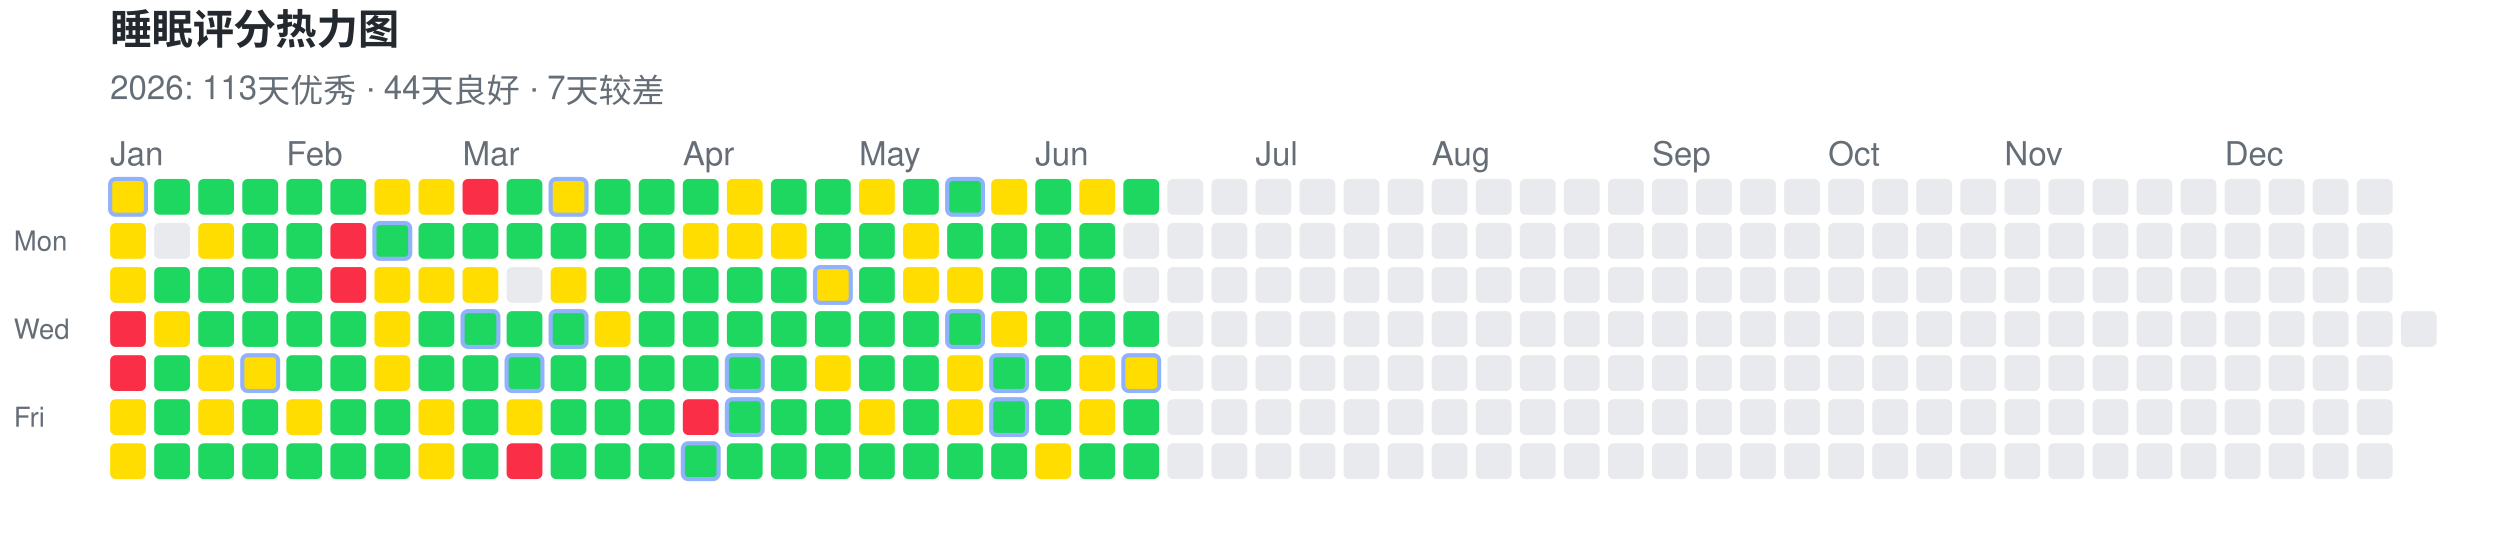
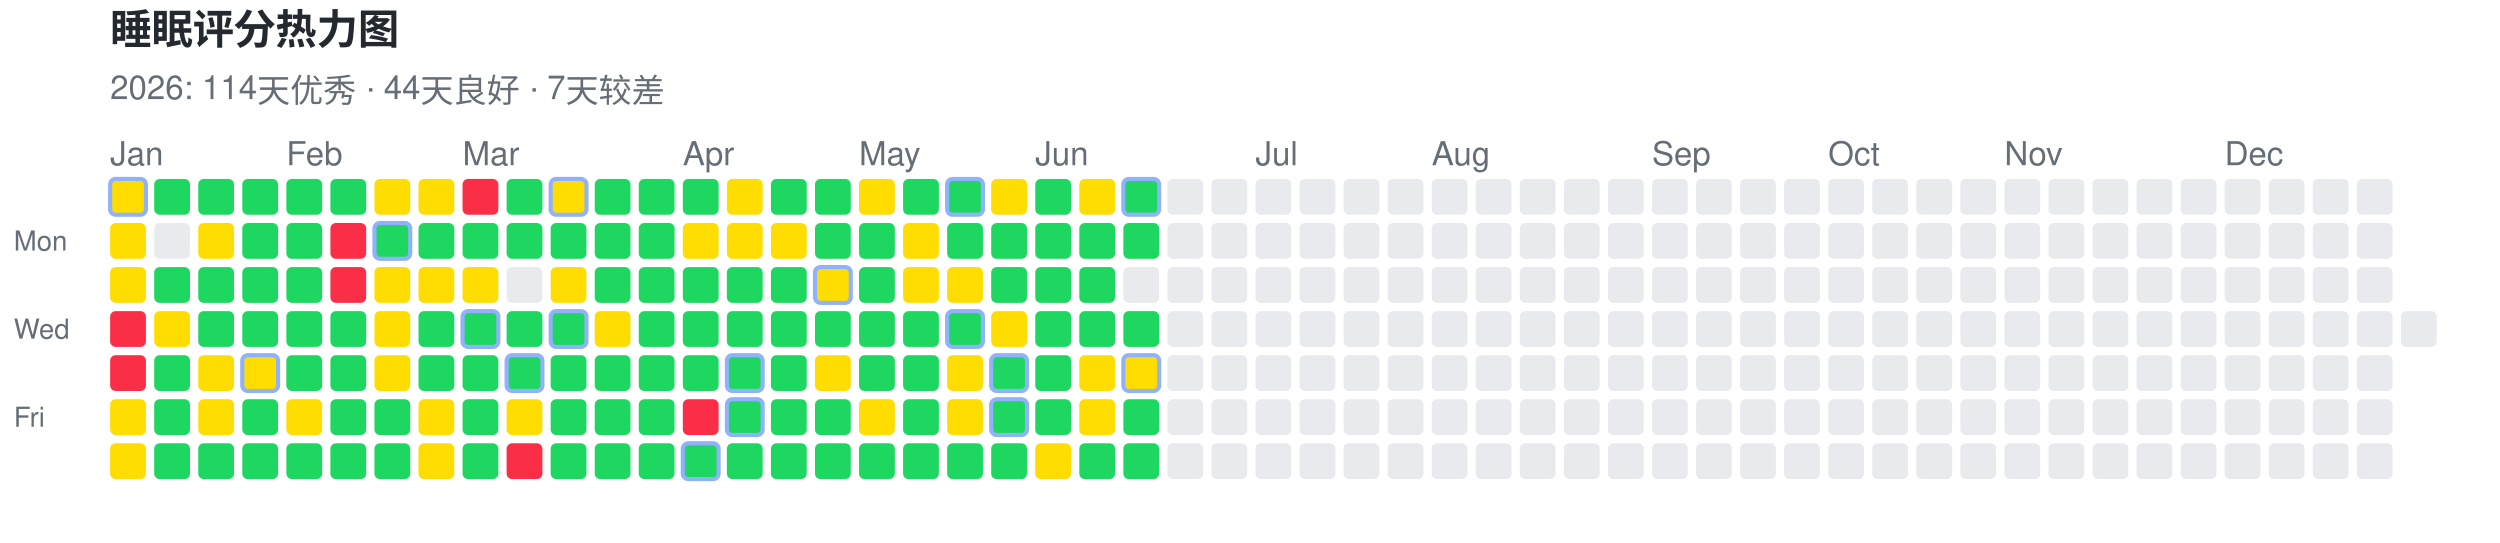
<svg xmlns="http://www.w3.org/2000/svg" width="908" height="197" viewBox="0 0 908 197" style="background-color:white;">
  <style>
    text { font-family: -apple-system, BlinkMacSystemFont, 'Segoe UI', Helvetica, Arial, sans-serif; }
  </style>
  <text x="40" y="16" font-size="15" fill="#24292f" font-weight="bold">睡眠评分热力图</text>
-   <text x="40" y="36" font-size="12" fill="#656d76">2026: 113天优秀 · 44天良好 · 7天较差</text>
+   <text x="40" y="36" font-size="12" fill="#656d76">2026: 114天优秀 · 44天良好 · 7天较差</text>
  <text x="40" y="60" font-size="12" fill="#656d76">Jan</text>
  <text x="104" y="60" font-size="12" fill="#656d76">Feb</text>
  <text x="168" y="60" font-size="12" fill="#656d76">Mar</text>
  <text x="248" y="60" font-size="12" fill="#656d76">Apr</text>
  <text x="312" y="60" font-size="12" fill="#656d76">May</text>
  <text x="376" y="60" font-size="12" fill="#656d76">Jun</text>
  <text x="456" y="60" font-size="12" fill="#656d76">Jul</text>
  <text x="520" y="60" font-size="12" fill="#656d76">Aug</text>
  <text x="600" y="60" font-size="12" fill="#656d76">Sep</text>
  <text x="664" y="60" font-size="12" fill="#656d76">Oct</text>
  <text x="728" y="60" font-size="12" fill="#656d76">Nov</text>
  <text x="808" y="60" font-size="12" fill="#656d76">Dec</text>
  <text x="5" y="91" font-size="10" fill="#656d76">Mon</text>
  <text x="5" y="123" font-size="10" fill="#656d76">Wed</text>
  <text x="5" y="155" font-size="10" fill="#656d76">Fri</text>
  <rect x="40" y="113" width="13" height="13" rx="2" ry="2" fill="#fa2f47" data-date="2026-01-01" data-score="47" data-duration="311" data-nap="" />
  <rect x="40" y="129" width="13" height="13" rx="2" ry="2" fill="#fa2f47" data-date="2026-01-02" data-score="52" data-duration="517" data-nap="" />
  <rect x="40" y="145" width="13" height="13" rx="2" ry="2" fill="#ffdd00" data-date="2026-01-03" data-score="74" data-duration="435" data-nap="" />
  <rect x="40" y="161" width="13" height="13" rx="2" ry="2" fill="#ffdd00" data-date="2026-01-04" data-score="83" data-duration="602" data-nap="" />
  <rect x="40" y="65" width="13" height="13" rx="2" ry="2" fill="#ffdd00" stroke="#90b1fb" stroke-width="1.5" data-date="2026-01-05" data-score="65" data-duration="561" data-nap="56" />
  <rect x="40" y="81" width="13" height="13" rx="2" ry="2" fill="#ffdd00" data-date="2026-01-06" data-score="84" data-duration="498" data-nap="" />
  <rect x="40" y="97" width="13" height="13" rx="2" ry="2" fill="#ffdd00" data-date="2026-01-07" data-score="73" data-duration="473" data-nap="" />
  <rect x="56" y="113" width="13" height="13" rx="2" ry="2" fill="#ffdd00" data-date="2026-01-08" data-score="71" data-duration="471" data-nap="" />
  <rect x="56" y="129" width="13" height="13" rx="2" ry="2" fill="#1ed760" data-date="2026-01-09" data-score="92" data-duration="435" data-nap="" />
  <rect x="56" y="145" width="13" height="13" rx="2" ry="2" fill="#1ed760" data-date="2026-01-10" data-score="95" data-duration="421" data-nap="" />
  <rect x="56" y="161" width="13" height="13" rx="2" ry="2" fill="#1ed760" data-date="2026-01-11" data-score="97" data-duration="395" data-nap="" />
  <rect x="56" y="65" width="13" height="13" rx="2" ry="2" fill="#1ed760" data-date="2026-01-12" data-score="97" data-duration="420" data-nap="" />
  <rect x="56" y="81" width="13" height="13" rx="2" ry="2" fill="#E8EAED" data-date="2026-01-13" data-score="" data-duration="" data-nap="" />
  <rect x="56" y="97" width="13" height="13" rx="2" ry="2" fill="#1ed760" data-date="2026-01-14" data-score="96" data-duration="533" data-nap="" />
  <rect x="72" y="113" width="13" height="13" rx="2" ry="2" fill="#1ed760" data-date="2026-01-15" data-score="95" data-duration="486" data-nap="" />
  <rect x="72" y="129" width="13" height="13" rx="2" ry="2" fill="#ffdd00" data-date="2026-01-16" data-score="69" data-duration="442" data-nap="" />
  <rect x="72" y="145" width="13" height="13" rx="2" ry="2" fill="#ffdd00" data-date="2026-01-17" data-score="76" data-duration="550" data-nap="" />
  <rect x="72" y="161" width="13" height="13" rx="2" ry="2" fill="#1ed760" data-date="2026-01-18" data-score="91" data-duration="450" data-nap="" />
  <rect x="72" y="65" width="13" height="13" rx="2" ry="2" fill="#1ed760" data-date="2026-01-19" data-score="98" data-duration="467" data-nap="" />
  <rect x="72" y="81" width="13" height="13" rx="2" ry="2" fill="#ffdd00" data-date="2026-01-20" data-score="74" data-duration="479" data-nap="" />
  <rect x="72" y="97" width="13" height="13" rx="2" ry="2" fill="#1ed760" data-date="2026-01-21" data-score="96" data-duration="461" data-nap="" />
  <rect x="88" y="113" width="13" height="13" rx="2" ry="2" fill="#1ed760" data-date="2026-01-22" data-score="93" data-duration="448" data-nap="" />
  <rect x="88" y="129" width="13" height="13" rx="2" ry="2" fill="#ffdd00" stroke="#90b1fb" stroke-width="1.5" data-date="2026-01-23" data-score="83" data-duration="499" data-nap="42" />
  <rect x="88" y="145" width="13" height="13" rx="2" ry="2" fill="#1ed760" data-date="2026-01-24" data-score="98" data-duration="545" data-nap="" />
  <rect x="88" y="161" width="13" height="13" rx="2" ry="2" fill="#1ed760" data-date="2026-01-25" data-score="86" data-duration="546" data-nap="" />
  <rect x="88" y="65" width="13" height="13" rx="2" ry="2" fill="#1ed760" data-date="2026-01-26" data-score="95" data-duration="508" data-nap="" />
  <rect x="88" y="81" width="13" height="13" rx="2" ry="2" fill="#1ed760" data-date="2026-01-27" data-score="94" data-duration="525" data-nap="" />
  <rect x="88" y="97" width="13" height="13" rx="2" ry="2" fill="#1ed760" data-date="2026-01-28" data-score="96" data-duration="422" data-nap="" />
  <rect x="104" y="113" width="13" height="13" rx="2" ry="2" fill="#1ed760" data-date="2026-01-29" data-score="94" data-duration="445" data-nap="" />
  <rect x="104" y="129" width="13" height="13" rx="2" ry="2" fill="#1ed760" data-date="2026-01-30" data-score="92" data-duration="562" data-nap="" />
  <rect x="104" y="145" width="13" height="13" rx="2" ry="2" fill="#ffdd00" data-date="2026-01-31" data-score="74" data-duration="511" data-nap="" />
  <rect x="104" y="161" width="13" height="13" rx="2" ry="2" fill="#1ed760" data-date="2026-02-01" data-score="96" data-duration="495" data-nap="" />
  <rect x="104" y="65" width="13" height="13" rx="2" ry="2" fill="#1ed760" data-date="2026-02-02" data-score="96" data-duration="519" data-nap="" />
  <rect x="104" y="81" width="13" height="13" rx="2" ry="2" fill="#1ed760" data-date="2026-02-03" data-score="96" data-duration="517" data-nap="" />
  <rect x="104" y="97" width="13" height="13" rx="2" ry="2" fill="#1ed760" data-date="2026-02-04" data-score="95" data-duration="464" data-nap="" />
  <rect x="120" y="113" width="13" height="13" rx="2" ry="2" fill="#1ed760" data-date="2026-02-05" data-score="97" data-duration="443" data-nap="" />
  <rect x="120" y="129" width="13" height="13" rx="2" ry="2" fill="#1ed760" data-date="2026-02-06" data-score="95" data-duration="516" data-nap="" />
  <rect x="120" y="145" width="13" height="13" rx="2" ry="2" fill="#1ed760" data-date="2026-02-07" data-score="96" data-duration="497" data-nap="" />
  <rect x="120" y="161" width="13" height="13" rx="2" ry="2" fill="#1ed760" data-date="2026-02-08" data-score="86" data-duration="488" data-nap="" />
  <rect x="120" y="65" width="13" height="13" rx="2" ry="2" fill="#1ed760" data-date="2026-02-09" data-score="93" data-duration="394" data-nap="" />
  <rect x="120" y="81" width="13" height="13" rx="2" ry="2" fill="#fa2f47" data-date="2026-02-10" data-score="56" data-duration="322" data-nap="" />
  <rect x="120" y="97" width="13" height="13" rx="2" ry="2" fill="#fa2f47" data-date="2026-02-11" data-score="44" data-duration="212" data-nap="" />
  <rect x="136" y="113" width="13" height="13" rx="2" ry="2" fill="#ffdd00" data-date="2026-02-12" data-score="84" data-duration="538" data-nap="" />
  <rect x="136" y="129" width="13" height="13" rx="2" ry="2" fill="#ffdd00" data-date="2026-02-13" data-score="81" data-duration="522" data-nap="" />
  <rect x="136" y="145" width="13" height="13" rx="2" ry="2" fill="#1ed760" data-date="2026-02-14" data-score="95" data-duration="444" data-nap="" />
  <rect x="136" y="161" width="13" height="13" rx="2" ry="2" fill="#1ed760" data-date="2026-02-15" data-score="98" data-duration="506" data-nap="" />
  <rect x="136" y="65" width="13" height="13" rx="2" ry="2" fill="#ffdd00" data-date="2026-02-16" data-score="84" data-duration="535" data-nap="" />
  <rect x="136" y="81" width="13" height="13" rx="2" ry="2" fill="#1ed760" stroke="#90b1fb" stroke-width="1.5" data-date="2026-02-17" data-score="94" data-duration="493" data-nap="58" />
  <rect x="136" y="97" width="13" height="13" rx="2" ry="2" fill="#ffdd00" data-date="2026-02-18" data-score="72" data-duration="530" data-nap="" />
  <rect x="152" y="113" width="13" height="13" rx="2" ry="2" fill="#1ed760" data-date="2026-02-19" data-score="93" data-duration="407" data-nap="" />
  <rect x="152" y="129" width="13" height="13" rx="2" ry="2" fill="#1ed760" data-date="2026-02-20" data-score="98" data-duration="400" data-nap="" />
  <rect x="152" y="145" width="13" height="13" rx="2" ry="2" fill="#ffdd00" data-date="2026-02-21" data-score="79" data-duration="497" data-nap="" />
  <rect x="152" y="161" width="13" height="13" rx="2" ry="2" fill="#ffdd00" data-date="2026-02-22" data-score="84" data-duration="494" data-nap="" />
  <rect x="152" y="65" width="13" height="13" rx="2" ry="2" fill="#ffdd00" data-date="2026-02-23" data-score="84" data-duration="404" data-nap="" />
  <rect x="152" y="81" width="13" height="13" rx="2" ry="2" fill="#1ed760" data-date="2026-02-24" data-score="93" data-duration="485" data-nap="" />
  <rect x="152" y="97" width="13" height="13" rx="2" ry="2" fill="#ffdd00" data-date="2026-02-25" data-score="82" data-duration="512" data-nap="" />
  <rect x="168" y="113" width="13" height="13" rx="2" ry="2" fill="#1ed760" stroke="#90b1fb" stroke-width="1.5" data-date="2026-02-26" data-score="93" data-duration="446" data-nap="28" />
  <rect x="168" y="129" width="13" height="13" rx="2" ry="2" fill="#1ed760" data-date="2026-02-27" data-score="97" data-duration="464" data-nap="" />
  <rect x="168" y="145" width="13" height="13" rx="2" ry="2" fill="#1ed760" data-date="2026-02-28" data-score="94" data-duration="351" data-nap="" />
  <rect x="168" y="161" width="13" height="13" rx="2" ry="2" fill="#1ed760" data-date="2026-03-01" data-score="96" data-duration="390" data-nap="" />
  <rect x="168" y="65" width="13" height="13" rx="2" ry="2" fill="#fa2f47" data-date="2026-03-02" data-score="49" data-duration="250" data-nap="" />
  <rect x="168" y="81" width="13" height="13" rx="2" ry="2" fill="#1ed760" data-date="2026-03-03" data-score="98" data-duration="516" data-nap="" />
  <rect x="168" y="97" width="13" height="13" rx="2" ry="2" fill="#ffdd00" data-date="2026-03-04" data-score="75" data-duration="464" data-nap="" />
  <rect x="184" y="113" width="13" height="13" rx="2" ry="2" fill="#1ed760" data-date="2026-03-05" data-score="91" data-duration="500" data-nap="" />
  <rect x="184" y="129" width="13" height="13" rx="2" ry="2" fill="#1ed760" stroke="#90b1fb" stroke-width="1.5" data-date="2026-03-06" data-score="91" data-duration="403" data-nap="36" />
  <rect x="184" y="145" width="13" height="13" rx="2" ry="2" fill="#ffdd00" data-date="2026-03-07" data-score="80" data-duration="356" data-nap="" />
  <rect x="184" y="161" width="13" height="13" rx="2" ry="2" fill="#fa2f47" data-date="2026-03-08" data-score="52" data-duration="752" data-nap="" />
  <rect x="184" y="65" width="13" height="13" rx="2" ry="2" fill="#1ed760" data-date="2026-03-09" data-score="96" data-duration="483" data-nap="" />
  <rect x="184" y="81" width="13" height="13" rx="2" ry="2" fill="#1ed760" data-date="2026-03-10" data-score="92" data-duration="522" data-nap="" />
  <rect x="184" y="97" width="13" height="13" rx="2" ry="2" fill="#E8EAED" data-date="2026-03-11" data-score="" data-duration="" data-nap="" />
  <rect x="200" y="113" width="13" height="13" rx="2" ry="2" fill="#1ed760" stroke="#90b1fb" stroke-width="1.5" data-date="2026-03-12" data-score="95" data-duration="485" data-nap="39" />
  <rect x="200" y="129" width="13" height="13" rx="2" ry="2" fill="#1ed760" data-date="2026-03-13" data-score="96" data-duration="482" data-nap="" />
  <rect x="200" y="145" width="13" height="13" rx="2" ry="2" fill="#1ed760" data-date="2026-03-14" data-score="96" data-duration="517" data-nap="" />
  <rect x="200" y="161" width="13" height="13" rx="2" ry="2" fill="#1ed760" data-date="2026-03-15" data-score="98" data-duration="512" data-nap="" />
  <rect x="200" y="65" width="13" height="13" rx="2" ry="2" fill="#ffdd00" stroke="#90b1fb" stroke-width="1.5" data-date="2026-03-16" data-score="63" data-duration="391" data-nap="28" />
  <rect x="200" y="81" width="13" height="13" rx="2" ry="2" fill="#1ed760" data-date="2026-03-17" data-score="98" data-duration="512" data-nap="" />
  <rect x="200" y="97" width="13" height="13" rx="2" ry="2" fill="#ffdd00" data-date="2026-03-18" data-score="75" data-duration="419" data-nap="" />
  <rect x="216" y="113" width="13" height="13" rx="2" ry="2" fill="#ffdd00" data-date="2026-03-19" data-score="73" data-duration="454" data-nap="" />
  <rect x="216" y="129" width="13" height="13" rx="2" ry="2" fill="#1ed760" data-date="2026-03-20" data-score="98" data-duration="468" data-nap="" />
  <rect x="216" y="145" width="13" height="13" rx="2" ry="2" fill="#1ed760" data-date="2026-03-21" data-score="98" data-duration="472" data-nap="" />
  <rect x="216" y="161" width="13" height="13" rx="2" ry="2" fill="#1ed760" data-date="2026-03-22" data-score="97" data-duration="540" data-nap="" />
  <rect x="216" y="65" width="13" height="13" rx="2" ry="2" fill="#1ed760" data-date="2026-03-23" data-score="98" data-duration="522" data-nap="" />
  <rect x="216" y="81" width="13" height="13" rx="2" ry="2" fill="#1ed760" data-date="2026-03-24" data-score="92" data-duration="492" data-nap="" />
  <rect x="216" y="97" width="13" height="13" rx="2" ry="2" fill="#1ed760" data-date="2026-03-25" data-score="99" data-duration="489" data-nap="" />
  <rect x="232" y="113" width="13" height="13" rx="2" ry="2" fill="#1ed760" data-date="2026-03-26" data-score="98" data-duration="488" data-nap="" />
  <rect x="232" y="129" width="13" height="13" rx="2" ry="2" fill="#1ed760" data-date="2026-03-27" data-score="96" data-duration="403" data-nap="" />
  <rect x="232" y="145" width="13" height="13" rx="2" ry="2" fill="#1ed760" data-date="2026-03-28" data-score="98" data-duration="474" data-nap="" />
  <rect x="232" y="161" width="13" height="13" rx="2" ry="2" fill="#1ed760" data-date="2026-03-29" data-score="95" data-duration="511" data-nap="" />
  <rect x="232" y="65" width="13" height="13" rx="2" ry="2" fill="#1ed760" data-date="2026-03-30" data-score="95" data-duration="516" data-nap="" />
  <rect x="232" y="81" width="13" height="13" rx="2" ry="2" fill="#1ed760" data-date="2026-03-31" data-score="96" data-duration="503" data-nap="" />
  <rect x="232" y="97" width="13" height="13" rx="2" ry="2" fill="#1ed760" data-date="2026-04-01" data-score="95" data-duration="476" data-nap="" />
  <rect x="248" y="113" width="13" height="13" rx="2" ry="2" fill="#1ed760" data-date="2026-04-02" data-score="98" data-duration="480" data-nap="" />
  <rect x="248" y="129" width="13" height="13" rx="2" ry="2" fill="#1ed760" data-date="2026-04-03" data-score="98" data-duration="375" data-nap="" />
  <rect x="248" y="145" width="13" height="13" rx="2" ry="2" fill="#fa2f47" data-date="2026-04-04" data-score="52" data-duration="327" data-nap="" />
  <rect x="248" y="161" width="13" height="13" rx="2" ry="2" fill="#1ed760" stroke="#90b1fb" stroke-width="1.5" data-date="2026-04-05" data-score="95" data-duration="511" data-nap="38" />
  <rect x="248" y="65" width="13" height="13" rx="2" ry="2" fill="#1ed760" data-date="2026-04-06" data-score="92" data-duration="481" data-nap="" />
  <rect x="248" y="81" width="13" height="13" rx="2" ry="2" fill="#ffdd00" data-date="2026-04-07" data-score="79" data-duration="510" data-nap="" />
  <rect x="248" y="97" width="13" height="13" rx="2" ry="2" fill="#1ed760" data-date="2026-04-08" data-score="98" data-duration="491" data-nap="" />
  <rect x="264" y="113" width="13" height="13" rx="2" ry="2" fill="#1ed760" data-date="2026-04-09" data-score="96" data-duration="456" data-nap="" />
  <rect x="264" y="129" width="13" height="13" rx="2" ry="2" fill="#1ed760" stroke="#90b1fb" stroke-width="1.5" data-date="2026-04-10" data-score="96" data-duration="386" data-nap="26" />
  <rect x="264" y="145" width="13" height="13" rx="2" ry="2" fill="#1ed760" stroke="#90b1fb" stroke-width="1.5" data-date="2026-04-11" data-score="98" data-duration="437" data-nap="31" />
  <rect x="264" y="161" width="13" height="13" rx="2" ry="2" fill="#1ed760" data-date="2026-04-12" data-score="92" data-duration="579" data-nap="" />
  <rect x="264" y="65" width="13" height="13" rx="2" ry="2" fill="#ffdd00" data-date="2026-04-13" data-score="77" data-duration="486" data-nap="" />
  <rect x="264" y="81" width="13" height="13" rx="2" ry="2" fill="#ffdd00" data-date="2026-04-14" data-score="85" data-duration="472" data-nap="" />
  <rect x="264" y="97" width="13" height="13" rx="2" ry="2" fill="#1ed760" data-date="2026-04-15" data-score="95" data-duration="498" data-nap="" />
  <rect x="280" y="113" width="13" height="13" rx="2" ry="2" fill="#1ed760" data-date="2026-04-16" data-score="93" data-duration="417" data-nap="" />
  <rect x="280" y="129" width="13" height="13" rx="2" ry="2" fill="#1ed760" data-date="2026-04-17" data-score="95" data-duration="396" data-nap="" />
  <rect x="280" y="145" width="13" height="13" rx="2" ry="2" fill="#1ed760" data-date="2026-04-18" data-score="94" data-duration="378" data-nap="" />
  <rect x="280" y="161" width="13" height="13" rx="2" ry="2" fill="#1ed760" data-date="2026-04-19" data-score="95" data-duration="480" data-nap="" />
  <rect x="280" y="65" width="13" height="13" rx="2" ry="2" fill="#1ed760" data-date="2026-04-20" data-score="92" data-duration="428" data-nap="" />
  <rect x="280" y="81" width="13" height="13" rx="2" ry="2" fill="#ffdd00" data-date="2026-04-21" data-score="83" data-duration="357" data-nap="" />
  <rect x="280" y="97" width="13" height="13" rx="2" ry="2" fill="#1ed760" data-date="2026-04-22" data-score="94" data-duration="443" data-nap="" />
  <rect x="296" y="113" width="13" height="13" rx="2" ry="2" fill="#1ed760" data-date="2026-04-23" data-score="98" data-duration="506" data-nap="" />
  <rect x="296" y="129" width="13" height="13" rx="2" ry="2" fill="#ffdd00" data-date="2026-04-24" data-score="71" data-duration="345" data-nap="" />
  <rect x="296" y="145" width="13" height="13" rx="2" ry="2" fill="#1ed760" data-date="2026-04-25" data-score="92" data-duration="462" data-nap="" />
  <rect x="296" y="161" width="13" height="13" rx="2" ry="2" fill="#1ed760" data-date="2026-04-26" data-score="93" data-duration="534" data-nap="" />
  <rect x="296" y="65" width="13" height="13" rx="2" ry="2" fill="#1ed760" data-date="2026-04-27" data-score="86" data-duration="523" data-nap="" />
  <rect x="296" y="81" width="13" height="13" rx="2" ry="2" fill="#1ed760" data-date="2026-04-28" data-score="97" data-duration="491" data-nap="" />
  <rect x="296" y="97" width="13" height="13" rx="2" ry="2" fill="#ffdd00" stroke="#90b1fb" stroke-width="1.5" data-date="2026-04-29" data-score="66" data-duration="455" data-nap="22" />
  <rect x="312" y="113" width="13" height="13" rx="2" ry="2" fill="#1ed760" data-date="2026-04-30" data-score="97" data-duration="469" data-nap="" />
  <rect x="312" y="129" width="13" height="13" rx="2" ry="2" fill="#1ed760" data-date="2026-05-01" data-score="98" data-duration="553" data-nap="" />
  <rect x="312" y="145" width="13" height="13" rx="2" ry="2" fill="#ffdd00" data-date="2026-05-02" data-score="74" data-duration="418" data-nap="" />
  <rect x="312" y="161" width="13" height="13" rx="2" ry="2" fill="#1ed760" data-date="2026-05-03" data-score="97" data-duration="507" data-nap="" />
  <rect x="312" y="65" width="13" height="13" rx="2" ry="2" fill="#ffdd00" data-date="2026-05-04" data-score="76" data-duration="431" data-nap="" />
  <rect x="312" y="81" width="13" height="13" rx="2" ry="2" fill="#1ed760" data-date="2026-05-05" data-score="98" data-duration="492" data-nap="" />
  <rect x="312" y="97" width="13" height="13" rx="2" ry="2" fill="#1ed760" data-date="2026-05-06" data-score="92" data-duration="511" data-nap="" />
  <rect x="328" y="113" width="13" height="13" rx="2" ry="2" fill="#1ed760" data-date="2026-05-07" data-score="99" data-duration="510" data-nap="" />
  <rect x="328" y="129" width="13" height="13" rx="2" ry="2" fill="#1ed760" data-date="2026-05-08" data-score="97" data-duration="408" data-nap="" />
  <rect x="328" y="145" width="13" height="13" rx="2" ry="2" fill="#1ed760" data-date="2026-05-09" data-score="97" data-duration="494" data-nap="" />
  <rect x="328" y="161" width="13" height="13" rx="2" ry="2" fill="#1ed760" data-date="2026-05-10" data-score="94" data-duration="399" data-nap="" />
  <rect x="328" y="65" width="13" height="13" rx="2" ry="2" fill="#1ed760" data-date="2026-05-11" data-score="98" data-duration="489" data-nap="" />
  <rect x="328" y="81" width="13" height="13" rx="2" ry="2" fill="#ffdd00" data-date="2026-05-12" data-score="66" data-duration="516" data-nap="" />
  <rect x="328" y="97" width="13" height="13" rx="2" ry="2" fill="#ffdd00" data-date="2026-05-13" data-score="77" data-duration="481" data-nap="" />
  <rect x="344" y="113" width="13" height="13" rx="2" ry="2" fill="#1ed760" stroke="#90b1fb" stroke-width="1.5" data-date="2026-05-14" data-score="86" data-duration="480" data-nap="10" />
  <rect x="344" y="129" width="13" height="13" rx="2" ry="2" fill="#ffdd00" data-date="2026-05-15" data-score="76" data-duration="400" data-nap="" />
  <rect x="344" y="145" width="13" height="13" rx="2" ry="2" fill="#ffdd00" data-date="2026-05-16" data-score="83" data-duration="566" data-nap="" />
  <rect x="344" y="161" width="13" height="13" rx="2" ry="2" fill="#1ed760" data-date="2026-05-17" data-score="93" data-duration="405" data-nap="" />
  <rect x="344" y="65" width="13" height="13" rx="2" ry="2" fill="#1ed760" stroke="#90b1fb" stroke-width="1.5" data-date="2026-05-18" data-score="92" data-duration="527" data-nap="23" />
  <rect x="344" y="81" width="13" height="13" rx="2" ry="2" fill="#1ed760" data-date="2026-05-19" data-score="97" data-duration="497" data-nap="" />
  <rect x="344" y="97" width="13" height="13" rx="2" ry="2" fill="#ffdd00" data-date="2026-05-20" data-score="85" data-duration="317" data-nap="" />
  <rect x="360" y="113" width="13" height="13" rx="2" ry="2" fill="#ffdd00" data-date="2026-05-21" data-score="77" data-duration="530" data-nap="" />
  <rect x="360" y="129" width="13" height="13" rx="2" ry="2" fill="#1ed760" stroke="#90b1fb" stroke-width="1.5" data-date="2026-05-22" data-score="93" data-duration="533" data-nap="25" />
  <rect x="360" y="145" width="13" height="13" rx="2" ry="2" fill="#1ed760" stroke="#90b1fb" stroke-width="1.5" data-date="2026-05-23" data-score="97" data-duration="523" data-nap="27" />
  <rect x="360" y="161" width="13" height="13" rx="2" ry="2" fill="#1ed760" data-date="2026-05-24" data-score="97" data-duration="521" data-nap="" />
  <rect x="360" y="65" width="13" height="13" rx="2" ry="2" fill="#ffdd00" data-date="2026-05-25" data-score="83" data-duration="507" data-nap="" />
  <rect x="360" y="81" width="13" height="13" rx="2" ry="2" fill="#1ed760" data-date="2026-05-26" data-score="93" data-duration="498" data-nap="" />
  <rect x="360" y="97" width="13" height="13" rx="2" ry="2" fill="#1ed760" data-date="2026-05-27" data-score="93" data-duration="495" data-nap="" />
  <rect x="376" y="113" width="13" height="13" rx="2" ry="2" fill="#1ed760" data-date="2026-05-28" data-score="93" data-duration="470" data-nap="" />
  <rect x="376" y="129" width="13" height="13" rx="2" ry="2" fill="#1ed760" data-date="2026-05-29" data-score="96" data-duration="408" data-nap="" />
  <rect x="376" y="145" width="13" height="13" rx="2" ry="2" fill="#1ed760" data-date="2026-05-30" data-score="97" data-duration="394" data-nap="" />
  <rect x="376" y="161" width="13" height="13" rx="2" ry="2" fill="#ffdd00" data-date="2026-05-31" data-score="75" data-duration="485" data-nap="" />
  <rect x="376" y="65" width="13" height="13" rx="2" ry="2" fill="#1ed760" data-date="2026-06-01" data-score="96" data-duration="400" data-nap="" />
  <rect x="376" y="81" width="13" height="13" rx="2" ry="2" fill="#1ed760" data-date="2026-06-02" data-score="91" data-duration="497" data-nap="" />
  <rect x="376" y="97" width="13" height="13" rx="2" ry="2" fill="#1ed760" data-date="2026-06-03" data-score="97" data-duration="489" data-nap="" />
  <rect x="392" y="113" width="13" height="13" rx="2" ry="2" fill="#1ed760" data-date="2026-06-04" data-score="97" data-duration="473" data-nap="" />
  <rect x="392" y="129" width="13" height="13" rx="2" ry="2" fill="#ffdd00" data-date="2026-06-05" data-score="62" data-duration="396" data-nap="" />
  <rect x="392" y="145" width="13" height="13" rx="2" ry="2" fill="#ffdd00" data-date="2026-06-06" data-score="79" data-duration="481" data-nap="" />
  <rect x="392" y="161" width="13" height="13" rx="2" ry="2" fill="#1ed760" data-date="2026-06-07" data-score="97" data-duration="453" data-nap="" />
  <rect x="392" y="65" width="13" height="13" rx="2" ry="2" fill="#ffdd00" data-date="2026-06-08" data-score="85" data-duration="500" data-nap="" />
  <rect x="392" y="81" width="13" height="13" rx="2" ry="2" fill="#1ed760" data-date="2026-06-09" data-score="96" data-duration="420" data-nap="" />
  <rect x="392" y="97" width="13" height="13" rx="2" ry="2" fill="#1ed760" data-date="2026-06-10" data-score="97" data-duration="482" data-nap="" />
  <rect x="408" y="113" width="13" height="13" rx="2" ry="2" fill="#1ed760" data-date="2026-06-11" data-score="96" data-duration="451" data-nap="" />
  <rect x="408" y="129" width="13" height="13" rx="2" ry="2" fill="#ffdd00" stroke="#90b1fb" stroke-width="1.5" data-date="2026-06-12" data-score="75" data-duration="402" data-nap="11" />
  <rect x="408" y="145" width="13" height="13" rx="2" ry="2" fill="#1ed760" data-date="2026-06-13" data-score="94" data-duration="573" data-nap="" />
  <rect x="408" y="161" width="13" height="13" rx="2" ry="2" fill="#1ed760" data-date="2026-06-14" data-score="97" data-duration="519" data-nap="" />
-   <rect x="408" y="65" width="13" height="13" rx="2" ry="2" fill="#1ed760" data-date="2026-06-15" data-score="96" data-duration="424" data-nap="" />
-   <rect x="408" y="81" width="13" height="13" rx="2" ry="2" fill="#E8EAED" data-date="2026-06-16" data-score="" data-duration="" data-nap="" />
+   <rect x="408" y="65" width="13" height="13" rx="2" ry="2" fill="#1ed760" stroke="#90b1fb" stroke-width="1.5" data-date="2026-06-15" data-score="96" data-duration="424" data-nap="17" />
+   <rect x="408" y="81" width="13" height="13" rx="2" ry="2" fill="#1ed760" data-date="2026-06-16" data-score="95" data-duration="488" data-nap="" />
  <rect x="408" y="97" width="13" height="13" rx="2" ry="2" fill="#E8EAED" data-date="2026-06-17" data-score="" data-duration="" data-nap="" />
  <rect x="424" y="113" width="13" height="13" rx="2" ry="2" fill="#E8EAED" data-date="2026-06-18" data-score="" data-duration="" data-nap="" />
  <rect x="424" y="129" width="13" height="13" rx="2" ry="2" fill="#E8EAED" data-date="2026-06-19" data-score="" data-duration="" data-nap="" />
  <rect x="424" y="145" width="13" height="13" rx="2" ry="2" fill="#E8EAED" data-date="2026-06-20" data-score="" data-duration="" data-nap="" />
  <rect x="424" y="161" width="13" height="13" rx="2" ry="2" fill="#E8EAED" data-date="2026-06-21" data-score="" data-duration="" data-nap="" />
  <rect x="424" y="65" width="13" height="13" rx="2" ry="2" fill="#E8EAED" data-date="2026-06-22" data-score="" data-duration="" data-nap="" />
  <rect x="424" y="81" width="13" height="13" rx="2" ry="2" fill="#E8EAED" data-date="2026-06-23" data-score="" data-duration="" data-nap="" />
  <rect x="424" y="97" width="13" height="13" rx="2" ry="2" fill="#E8EAED" data-date="2026-06-24" data-score="" data-duration="" data-nap="" />
  <rect x="440" y="113" width="13" height="13" rx="2" ry="2" fill="#E8EAED" data-date="2026-06-25" data-score="" data-duration="" data-nap="" />
  <rect x="440" y="129" width="13" height="13" rx="2" ry="2" fill="#E8EAED" data-date="2026-06-26" data-score="" data-duration="" data-nap="" />
  <rect x="440" y="145" width="13" height="13" rx="2" ry="2" fill="#E8EAED" data-date="2026-06-27" data-score="" data-duration="" data-nap="" />
  <rect x="440" y="161" width="13" height="13" rx="2" ry="2" fill="#E8EAED" data-date="2026-06-28" data-score="" data-duration="" data-nap="" />
  <rect x="440" y="65" width="13" height="13" rx="2" ry="2" fill="#E8EAED" data-date="2026-06-29" data-score="" data-duration="" data-nap="" />
  <rect x="440" y="81" width="13" height="13" rx="2" ry="2" fill="#E8EAED" data-date="2026-06-30" data-score="" data-duration="" data-nap="" />
  <rect x="440" y="97" width="13" height="13" rx="2" ry="2" fill="#E8EAED" data-date="2026-07-01" data-score="" data-duration="" data-nap="" />
  <rect x="456" y="113" width="13" height="13" rx="2" ry="2" fill="#E8EAED" data-date="2026-07-02" data-score="" data-duration="" data-nap="" />
  <rect x="456" y="129" width="13" height="13" rx="2" ry="2" fill="#E8EAED" data-date="2026-07-03" data-score="" data-duration="" data-nap="" />
  <rect x="456" y="145" width="13" height="13" rx="2" ry="2" fill="#E8EAED" data-date="2026-07-04" data-score="" data-duration="" data-nap="" />
  <rect x="456" y="161" width="13" height="13" rx="2" ry="2" fill="#E8EAED" data-date="2026-07-05" data-score="" data-duration="" data-nap="" />
  <rect x="456" y="65" width="13" height="13" rx="2" ry="2" fill="#E8EAED" data-date="2026-07-06" data-score="" data-duration="" data-nap="" />
  <rect x="456" y="81" width="13" height="13" rx="2" ry="2" fill="#E8EAED" data-date="2026-07-07" data-score="" data-duration="" data-nap="" />
  <rect x="456" y="97" width="13" height="13" rx="2" ry="2" fill="#E8EAED" data-date="2026-07-08" data-score="" data-duration="" data-nap="" />
  <rect x="472" y="113" width="13" height="13" rx="2" ry="2" fill="#E8EAED" data-date="2026-07-09" data-score="" data-duration="" data-nap="" />
  <rect x="472" y="129" width="13" height="13" rx="2" ry="2" fill="#E8EAED" data-date="2026-07-10" data-score="" data-duration="" data-nap="" />
  <rect x="472" y="145" width="13" height="13" rx="2" ry="2" fill="#E8EAED" data-date="2026-07-11" data-score="" data-duration="" data-nap="" />
  <rect x="472" y="161" width="13" height="13" rx="2" ry="2" fill="#E8EAED" data-date="2026-07-12" data-score="" data-duration="" data-nap="" />
  <rect x="472" y="65" width="13" height="13" rx="2" ry="2" fill="#E8EAED" data-date="2026-07-13" data-score="" data-duration="" data-nap="" />
  <rect x="472" y="81" width="13" height="13" rx="2" ry="2" fill="#E8EAED" data-date="2026-07-14" data-score="" data-duration="" data-nap="" />
  <rect x="472" y="97" width="13" height="13" rx="2" ry="2" fill="#E8EAED" data-date="2026-07-15" data-score="" data-duration="" data-nap="" />
  <rect x="488" y="113" width="13" height="13" rx="2" ry="2" fill="#E8EAED" data-date="2026-07-16" data-score="" data-duration="" data-nap="" />
  <rect x="488" y="129" width="13" height="13" rx="2" ry="2" fill="#E8EAED" data-date="2026-07-17" data-score="" data-duration="" data-nap="" />
  <rect x="488" y="145" width="13" height="13" rx="2" ry="2" fill="#E8EAED" data-date="2026-07-18" data-score="" data-duration="" data-nap="" />
  <rect x="488" y="161" width="13" height="13" rx="2" ry="2" fill="#E8EAED" data-date="2026-07-19" data-score="" data-duration="" data-nap="" />
  <rect x="488" y="65" width="13" height="13" rx="2" ry="2" fill="#E8EAED" data-date="2026-07-20" data-score="" data-duration="" data-nap="" />
  <rect x="488" y="81" width="13" height="13" rx="2" ry="2" fill="#E8EAED" data-date="2026-07-21" data-score="" data-duration="" data-nap="" />
  <rect x="488" y="97" width="13" height="13" rx="2" ry="2" fill="#E8EAED" data-date="2026-07-22" data-score="" data-duration="" data-nap="" />
  <rect x="504" y="113" width="13" height="13" rx="2" ry="2" fill="#E8EAED" data-date="2026-07-23" data-score="" data-duration="" data-nap="" />
  <rect x="504" y="129" width="13" height="13" rx="2" ry="2" fill="#E8EAED" data-date="2026-07-24" data-score="" data-duration="" data-nap="" />
  <rect x="504" y="145" width="13" height="13" rx="2" ry="2" fill="#E8EAED" data-date="2026-07-25" data-score="" data-duration="" data-nap="" />
  <rect x="504" y="161" width="13" height="13" rx="2" ry="2" fill="#E8EAED" data-date="2026-07-26" data-score="" data-duration="" data-nap="" />
  <rect x="504" y="65" width="13" height="13" rx="2" ry="2" fill="#E8EAED" data-date="2026-07-27" data-score="" data-duration="" data-nap="" />
  <rect x="504" y="81" width="13" height="13" rx="2" ry="2" fill="#E8EAED" data-date="2026-07-28" data-score="" data-duration="" data-nap="" />
  <rect x="504" y="97" width="13" height="13" rx="2" ry="2" fill="#E8EAED" data-date="2026-07-29" data-score="" data-duration="" data-nap="" />
  <rect x="520" y="113" width="13" height="13" rx="2" ry="2" fill="#E8EAED" data-date="2026-07-30" data-score="" data-duration="" data-nap="" />
  <rect x="520" y="129" width="13" height="13" rx="2" ry="2" fill="#E8EAED" data-date="2026-07-31" data-score="" data-duration="" data-nap="" />
  <rect x="520" y="145" width="13" height="13" rx="2" ry="2" fill="#E8EAED" data-date="2026-08-01" data-score="" data-duration="" data-nap="" />
  <rect x="520" y="161" width="13" height="13" rx="2" ry="2" fill="#E8EAED" data-date="2026-08-02" data-score="" data-duration="" data-nap="" />
  <rect x="520" y="65" width="13" height="13" rx="2" ry="2" fill="#E8EAED" data-date="2026-08-03" data-score="" data-duration="" data-nap="" />
  <rect x="520" y="81" width="13" height="13" rx="2" ry="2" fill="#E8EAED" data-date="2026-08-04" data-score="" data-duration="" data-nap="" />
  <rect x="520" y="97" width="13" height="13" rx="2" ry="2" fill="#E8EAED" data-date="2026-08-05" data-score="" data-duration="" data-nap="" />
  <rect x="536" y="113" width="13" height="13" rx="2" ry="2" fill="#E8EAED" data-date="2026-08-06" data-score="" data-duration="" data-nap="" />
  <rect x="536" y="129" width="13" height="13" rx="2" ry="2" fill="#E8EAED" data-date="2026-08-07" data-score="" data-duration="" data-nap="" />
  <rect x="536" y="145" width="13" height="13" rx="2" ry="2" fill="#E8EAED" data-date="2026-08-08" data-score="" data-duration="" data-nap="" />
  <rect x="536" y="161" width="13" height="13" rx="2" ry="2" fill="#E8EAED" data-date="2026-08-09" data-score="" data-duration="" data-nap="" />
  <rect x="536" y="65" width="13" height="13" rx="2" ry="2" fill="#E8EAED" data-date="2026-08-10" data-score="" data-duration="" data-nap="" />
  <rect x="536" y="81" width="13" height="13" rx="2" ry="2" fill="#E8EAED" data-date="2026-08-11" data-score="" data-duration="" data-nap="" />
  <rect x="536" y="97" width="13" height="13" rx="2" ry="2" fill="#E8EAED" data-date="2026-08-12" data-score="" data-duration="" data-nap="" />
  <rect x="552" y="113" width="13" height="13" rx="2" ry="2" fill="#E8EAED" data-date="2026-08-13" data-score="" data-duration="" data-nap="" />
  <rect x="552" y="129" width="13" height="13" rx="2" ry="2" fill="#E8EAED" data-date="2026-08-14" data-score="" data-duration="" data-nap="" />
  <rect x="552" y="145" width="13" height="13" rx="2" ry="2" fill="#E8EAED" data-date="2026-08-15" data-score="" data-duration="" data-nap="" />
  <rect x="552" y="161" width="13" height="13" rx="2" ry="2" fill="#E8EAED" data-date="2026-08-16" data-score="" data-duration="" data-nap="" />
  <rect x="552" y="65" width="13" height="13" rx="2" ry="2" fill="#E8EAED" data-date="2026-08-17" data-score="" data-duration="" data-nap="" />
  <rect x="552" y="81" width="13" height="13" rx="2" ry="2" fill="#E8EAED" data-date="2026-08-18" data-score="" data-duration="" data-nap="" />
  <rect x="552" y="97" width="13" height="13" rx="2" ry="2" fill="#E8EAED" data-date="2026-08-19" data-score="" data-duration="" data-nap="" />
  <rect x="568" y="113" width="13" height="13" rx="2" ry="2" fill="#E8EAED" data-date="2026-08-20" data-score="" data-duration="" data-nap="" />
  <rect x="568" y="129" width="13" height="13" rx="2" ry="2" fill="#E8EAED" data-date="2026-08-21" data-score="" data-duration="" data-nap="" />
  <rect x="568" y="145" width="13" height="13" rx="2" ry="2" fill="#E8EAED" data-date="2026-08-22" data-score="" data-duration="" data-nap="" />
  <rect x="568" y="161" width="13" height="13" rx="2" ry="2" fill="#E8EAED" data-date="2026-08-23" data-score="" data-duration="" data-nap="" />
  <rect x="568" y="65" width="13" height="13" rx="2" ry="2" fill="#E8EAED" data-date="2026-08-24" data-score="" data-duration="" data-nap="" />
  <rect x="568" y="81" width="13" height="13" rx="2" ry="2" fill="#E8EAED" data-date="2026-08-25" data-score="" data-duration="" data-nap="" />
  <rect x="568" y="97" width="13" height="13" rx="2" ry="2" fill="#E8EAED" data-date="2026-08-26" data-score="" data-duration="" data-nap="" />
  <rect x="584" y="113" width="13" height="13" rx="2" ry="2" fill="#E8EAED" data-date="2026-08-27" data-score="" data-duration="" data-nap="" />
  <rect x="584" y="129" width="13" height="13" rx="2" ry="2" fill="#E8EAED" data-date="2026-08-28" data-score="" data-duration="" data-nap="" />
  <rect x="584" y="145" width="13" height="13" rx="2" ry="2" fill="#E8EAED" data-date="2026-08-29" data-score="" data-duration="" data-nap="" />
  <rect x="584" y="161" width="13" height="13" rx="2" ry="2" fill="#E8EAED" data-date="2026-08-30" data-score="" data-duration="" data-nap="" />
  <rect x="584" y="65" width="13" height="13" rx="2" ry="2" fill="#E8EAED" data-date="2026-08-31" data-score="" data-duration="" data-nap="" />
  <rect x="584" y="81" width="13" height="13" rx="2" ry="2" fill="#E8EAED" data-date="2026-09-01" data-score="" data-duration="" data-nap="" />
  <rect x="584" y="97" width="13" height="13" rx="2" ry="2" fill="#E8EAED" data-date="2026-09-02" data-score="" data-duration="" data-nap="" />
  <rect x="600" y="113" width="13" height="13" rx="2" ry="2" fill="#E8EAED" data-date="2026-09-03" data-score="" data-duration="" data-nap="" />
  <rect x="600" y="129" width="13" height="13" rx="2" ry="2" fill="#E8EAED" data-date="2026-09-04" data-score="" data-duration="" data-nap="" />
  <rect x="600" y="145" width="13" height="13" rx="2" ry="2" fill="#E8EAED" data-date="2026-09-05" data-score="" data-duration="" data-nap="" />
  <rect x="600" y="161" width="13" height="13" rx="2" ry="2" fill="#E8EAED" data-date="2026-09-06" data-score="" data-duration="" data-nap="" />
  <rect x="600" y="65" width="13" height="13" rx="2" ry="2" fill="#E8EAED" data-date="2026-09-07" data-score="" data-duration="" data-nap="" />
  <rect x="600" y="81" width="13" height="13" rx="2" ry="2" fill="#E8EAED" data-date="2026-09-08" data-score="" data-duration="" data-nap="" />
  <rect x="600" y="97" width="13" height="13" rx="2" ry="2" fill="#E8EAED" data-date="2026-09-09" data-score="" data-duration="" data-nap="" />
  <rect x="616" y="113" width="13" height="13" rx="2" ry="2" fill="#E8EAED" data-date="2026-09-10" data-score="" data-duration="" data-nap="" />
  <rect x="616" y="129" width="13" height="13" rx="2" ry="2" fill="#E8EAED" data-date="2026-09-11" data-score="" data-duration="" data-nap="" />
  <rect x="616" y="145" width="13" height="13" rx="2" ry="2" fill="#E8EAED" data-date="2026-09-12" data-score="" data-duration="" data-nap="" />
  <rect x="616" y="161" width="13" height="13" rx="2" ry="2" fill="#E8EAED" data-date="2026-09-13" data-score="" data-duration="" data-nap="" />
  <rect x="616" y="65" width="13" height="13" rx="2" ry="2" fill="#E8EAED" data-date="2026-09-14" data-score="" data-duration="" data-nap="" />
  <rect x="616" y="81" width="13" height="13" rx="2" ry="2" fill="#E8EAED" data-date="2026-09-15" data-score="" data-duration="" data-nap="" />
  <rect x="616" y="97" width="13" height="13" rx="2" ry="2" fill="#E8EAED" data-date="2026-09-16" data-score="" data-duration="" data-nap="" />
  <rect x="632" y="113" width="13" height="13" rx="2" ry="2" fill="#E8EAED" data-date="2026-09-17" data-score="" data-duration="" data-nap="" />
  <rect x="632" y="129" width="13" height="13" rx="2" ry="2" fill="#E8EAED" data-date="2026-09-18" data-score="" data-duration="" data-nap="" />
  <rect x="632" y="145" width="13" height="13" rx="2" ry="2" fill="#E8EAED" data-date="2026-09-19" data-score="" data-duration="" data-nap="" />
  <rect x="632" y="161" width="13" height="13" rx="2" ry="2" fill="#E8EAED" data-date="2026-09-20" data-score="" data-duration="" data-nap="" />
  <rect x="632" y="65" width="13" height="13" rx="2" ry="2" fill="#E8EAED" data-date="2026-09-21" data-score="" data-duration="" data-nap="" />
  <rect x="632" y="81" width="13" height="13" rx="2" ry="2" fill="#E8EAED" data-date="2026-09-22" data-score="" data-duration="" data-nap="" />
  <rect x="632" y="97" width="13" height="13" rx="2" ry="2" fill="#E8EAED" data-date="2026-09-23" data-score="" data-duration="" data-nap="" />
  <rect x="648" y="113" width="13" height="13" rx="2" ry="2" fill="#E8EAED" data-date="2026-09-24" data-score="" data-duration="" data-nap="" />
  <rect x="648" y="129" width="13" height="13" rx="2" ry="2" fill="#E8EAED" data-date="2026-09-25" data-score="" data-duration="" data-nap="" />
  <rect x="648" y="145" width="13" height="13" rx="2" ry="2" fill="#E8EAED" data-date="2026-09-26" data-score="" data-duration="" data-nap="" />
  <rect x="648" y="161" width="13" height="13" rx="2" ry="2" fill="#E8EAED" data-date="2026-09-27" data-score="" data-duration="" data-nap="" />
  <rect x="648" y="65" width="13" height="13" rx="2" ry="2" fill="#E8EAED" data-date="2026-09-28" data-score="" data-duration="" data-nap="" />
  <rect x="648" y="81" width="13" height="13" rx="2" ry="2" fill="#E8EAED" data-date="2026-09-29" data-score="" data-duration="" data-nap="" />
  <rect x="648" y="97" width="13" height="13" rx="2" ry="2" fill="#E8EAED" data-date="2026-09-30" data-score="" data-duration="" data-nap="" />
  <rect x="664" y="113" width="13" height="13" rx="2" ry="2" fill="#E8EAED" data-date="2026-10-01" data-score="" data-duration="" data-nap="" />
  <rect x="664" y="129" width="13" height="13" rx="2" ry="2" fill="#E8EAED" data-date="2026-10-02" data-score="" data-duration="" data-nap="" />
  <rect x="664" y="145" width="13" height="13" rx="2" ry="2" fill="#E8EAED" data-date="2026-10-03" data-score="" data-duration="" data-nap="" />
  <rect x="664" y="161" width="13" height="13" rx="2" ry="2" fill="#E8EAED" data-date="2026-10-04" data-score="" data-duration="" data-nap="" />
  <rect x="664" y="65" width="13" height="13" rx="2" ry="2" fill="#E8EAED" data-date="2026-10-05" data-score="" data-duration="" data-nap="" />
  <rect x="664" y="81" width="13" height="13" rx="2" ry="2" fill="#E8EAED" data-date="2026-10-06" data-score="" data-duration="" data-nap="" />
  <rect x="664" y="97" width="13" height="13" rx="2" ry="2" fill="#E8EAED" data-date="2026-10-07" data-score="" data-duration="" data-nap="" />
  <rect x="680" y="113" width="13" height="13" rx="2" ry="2" fill="#E8EAED" data-date="2026-10-08" data-score="" data-duration="" data-nap="" />
  <rect x="680" y="129" width="13" height="13" rx="2" ry="2" fill="#E8EAED" data-date="2026-10-09" data-score="" data-duration="" data-nap="" />
  <rect x="680" y="145" width="13" height="13" rx="2" ry="2" fill="#E8EAED" data-date="2026-10-10" data-score="" data-duration="" data-nap="" />
  <rect x="680" y="161" width="13" height="13" rx="2" ry="2" fill="#E8EAED" data-date="2026-10-11" data-score="" data-duration="" data-nap="" />
  <rect x="680" y="65" width="13" height="13" rx="2" ry="2" fill="#E8EAED" data-date="2026-10-12" data-score="" data-duration="" data-nap="" />
  <rect x="680" y="81" width="13" height="13" rx="2" ry="2" fill="#E8EAED" data-date="2026-10-13" data-score="" data-duration="" data-nap="" />
  <rect x="680" y="97" width="13" height="13" rx="2" ry="2" fill="#E8EAED" data-date="2026-10-14" data-score="" data-duration="" data-nap="" />
  <rect x="696" y="113" width="13" height="13" rx="2" ry="2" fill="#E8EAED" data-date="2026-10-15" data-score="" data-duration="" data-nap="" />
  <rect x="696" y="129" width="13" height="13" rx="2" ry="2" fill="#E8EAED" data-date="2026-10-16" data-score="" data-duration="" data-nap="" />
  <rect x="696" y="145" width="13" height="13" rx="2" ry="2" fill="#E8EAED" data-date="2026-10-17" data-score="" data-duration="" data-nap="" />
  <rect x="696" y="161" width="13" height="13" rx="2" ry="2" fill="#E8EAED" data-date="2026-10-18" data-score="" data-duration="" data-nap="" />
  <rect x="696" y="65" width="13" height="13" rx="2" ry="2" fill="#E8EAED" data-date="2026-10-19" data-score="" data-duration="" data-nap="" />
  <rect x="696" y="81" width="13" height="13" rx="2" ry="2" fill="#E8EAED" data-date="2026-10-20" data-score="" data-duration="" data-nap="" />
  <rect x="696" y="97" width="13" height="13" rx="2" ry="2" fill="#E8EAED" data-date="2026-10-21" data-score="" data-duration="" data-nap="" />
  <rect x="712" y="113" width="13" height="13" rx="2" ry="2" fill="#E8EAED" data-date="2026-10-22" data-score="" data-duration="" data-nap="" />
  <rect x="712" y="129" width="13" height="13" rx="2" ry="2" fill="#E8EAED" data-date="2026-10-23" data-score="" data-duration="" data-nap="" />
  <rect x="712" y="145" width="13" height="13" rx="2" ry="2" fill="#E8EAED" data-date="2026-10-24" data-score="" data-duration="" data-nap="" />
  <rect x="712" y="161" width="13" height="13" rx="2" ry="2" fill="#E8EAED" data-date="2026-10-25" data-score="" data-duration="" data-nap="" />
  <rect x="712" y="65" width="13" height="13" rx="2" ry="2" fill="#E8EAED" data-date="2026-10-26" data-score="" data-duration="" data-nap="" />
  <rect x="712" y="81" width="13" height="13" rx="2" ry="2" fill="#E8EAED" data-date="2026-10-27" data-score="" data-duration="" data-nap="" />
  <rect x="712" y="97" width="13" height="13" rx="2" ry="2" fill="#E8EAED" data-date="2026-10-28" data-score="" data-duration="" data-nap="" />
  <rect x="728" y="113" width="13" height="13" rx="2" ry="2" fill="#E8EAED" data-date="2026-10-29" data-score="" data-duration="" data-nap="" />
  <rect x="728" y="129" width="13" height="13" rx="2" ry="2" fill="#E8EAED" data-date="2026-10-30" data-score="" data-duration="" data-nap="" />
  <rect x="728" y="145" width="13" height="13" rx="2" ry="2" fill="#E8EAED" data-date="2026-10-31" data-score="" data-duration="" data-nap="" />
  <rect x="728" y="161" width="13" height="13" rx="2" ry="2" fill="#E8EAED" data-date="2026-11-01" data-score="" data-duration="" data-nap="" />
  <rect x="728" y="65" width="13" height="13" rx="2" ry="2" fill="#E8EAED" data-date="2026-11-02" data-score="" data-duration="" data-nap="" />
  <rect x="728" y="81" width="13" height="13" rx="2" ry="2" fill="#E8EAED" data-date="2026-11-03" data-score="" data-duration="" data-nap="" />
  <rect x="728" y="97" width="13" height="13" rx="2" ry="2" fill="#E8EAED" data-date="2026-11-04" data-score="" data-duration="" data-nap="" />
  <rect x="744" y="113" width="13" height="13" rx="2" ry="2" fill="#E8EAED" data-date="2026-11-05" data-score="" data-duration="" data-nap="" />
  <rect x="744" y="129" width="13" height="13" rx="2" ry="2" fill="#E8EAED" data-date="2026-11-06" data-score="" data-duration="" data-nap="" />
  <rect x="744" y="145" width="13" height="13" rx="2" ry="2" fill="#E8EAED" data-date="2026-11-07" data-score="" data-duration="" data-nap="" />
  <rect x="744" y="161" width="13" height="13" rx="2" ry="2" fill="#E8EAED" data-date="2026-11-08" data-score="" data-duration="" data-nap="" />
  <rect x="744" y="65" width="13" height="13" rx="2" ry="2" fill="#E8EAED" data-date="2026-11-09" data-score="" data-duration="" data-nap="" />
  <rect x="744" y="81" width="13" height="13" rx="2" ry="2" fill="#E8EAED" data-date="2026-11-10" data-score="" data-duration="" data-nap="" />
  <rect x="744" y="97" width="13" height="13" rx="2" ry="2" fill="#E8EAED" data-date="2026-11-11" data-score="" data-duration="" data-nap="" />
  <rect x="760" y="113" width="13" height="13" rx="2" ry="2" fill="#E8EAED" data-date="2026-11-12" data-score="" data-duration="" data-nap="" />
  <rect x="760" y="129" width="13" height="13" rx="2" ry="2" fill="#E8EAED" data-date="2026-11-13" data-score="" data-duration="" data-nap="" />
  <rect x="760" y="145" width="13" height="13" rx="2" ry="2" fill="#E8EAED" data-date="2026-11-14" data-score="" data-duration="" data-nap="" />
  <rect x="760" y="161" width="13" height="13" rx="2" ry="2" fill="#E8EAED" data-date="2026-11-15" data-score="" data-duration="" data-nap="" />
  <rect x="760" y="65" width="13" height="13" rx="2" ry="2" fill="#E8EAED" data-date="2026-11-16" data-score="" data-duration="" data-nap="" />
  <rect x="760" y="81" width="13" height="13" rx="2" ry="2" fill="#E8EAED" data-date="2026-11-17" data-score="" data-duration="" data-nap="" />
  <rect x="760" y="97" width="13" height="13" rx="2" ry="2" fill="#E8EAED" data-date="2026-11-18" data-score="" data-duration="" data-nap="" />
  <rect x="776" y="113" width="13" height="13" rx="2" ry="2" fill="#E8EAED" data-date="2026-11-19" data-score="" data-duration="" data-nap="" />
  <rect x="776" y="129" width="13" height="13" rx="2" ry="2" fill="#E8EAED" data-date="2026-11-20" data-score="" data-duration="" data-nap="" />
  <rect x="776" y="145" width="13" height="13" rx="2" ry="2" fill="#E8EAED" data-date="2026-11-21" data-score="" data-duration="" data-nap="" />
  <rect x="776" y="161" width="13" height="13" rx="2" ry="2" fill="#E8EAED" data-date="2026-11-22" data-score="" data-duration="" data-nap="" />
  <rect x="776" y="65" width="13" height="13" rx="2" ry="2" fill="#E8EAED" data-date="2026-11-23" data-score="" data-duration="" data-nap="" />
  <rect x="776" y="81" width="13" height="13" rx="2" ry="2" fill="#E8EAED" data-date="2026-11-24" data-score="" data-duration="" data-nap="" />
  <rect x="776" y="97" width="13" height="13" rx="2" ry="2" fill="#E8EAED" data-date="2026-11-25" data-score="" data-duration="" data-nap="" />
  <rect x="792" y="113" width="13" height="13" rx="2" ry="2" fill="#E8EAED" data-date="2026-11-26" data-score="" data-duration="" data-nap="" />
  <rect x="792" y="129" width="13" height="13" rx="2" ry="2" fill="#E8EAED" data-date="2026-11-27" data-score="" data-duration="" data-nap="" />
  <rect x="792" y="145" width="13" height="13" rx="2" ry="2" fill="#E8EAED" data-date="2026-11-28" data-score="" data-duration="" data-nap="" />
  <rect x="792" y="161" width="13" height="13" rx="2" ry="2" fill="#E8EAED" data-date="2026-11-29" data-score="" data-duration="" data-nap="" />
  <rect x="792" y="65" width="13" height="13" rx="2" ry="2" fill="#E8EAED" data-date="2026-11-30" data-score="" data-duration="" data-nap="" />
  <rect x="792" y="81" width="13" height="13" rx="2" ry="2" fill="#E8EAED" data-date="2026-12-01" data-score="" data-duration="" data-nap="" />
  <rect x="792" y="97" width="13" height="13" rx="2" ry="2" fill="#E8EAED" data-date="2026-12-02" data-score="" data-duration="" data-nap="" />
  <rect x="808" y="113" width="13" height="13" rx="2" ry="2" fill="#E8EAED" data-date="2026-12-03" data-score="" data-duration="" data-nap="" />
  <rect x="808" y="129" width="13" height="13" rx="2" ry="2" fill="#E8EAED" data-date="2026-12-04" data-score="" data-duration="" data-nap="" />
  <rect x="808" y="145" width="13" height="13" rx="2" ry="2" fill="#E8EAED" data-date="2026-12-05" data-score="" data-duration="" data-nap="" />
  <rect x="808" y="161" width="13" height="13" rx="2" ry="2" fill="#E8EAED" data-date="2026-12-06" data-score="" data-duration="" data-nap="" />
  <rect x="808" y="65" width="13" height="13" rx="2" ry="2" fill="#E8EAED" data-date="2026-12-07" data-score="" data-duration="" data-nap="" />
  <rect x="808" y="81" width="13" height="13" rx="2" ry="2" fill="#E8EAED" data-date="2026-12-08" data-score="" data-duration="" data-nap="" />
  <rect x="808" y="97" width="13" height="13" rx="2" ry="2" fill="#E8EAED" data-date="2026-12-09" data-score="" data-duration="" data-nap="" />
  <rect x="824" y="113" width="13" height="13" rx="2" ry="2" fill="#E8EAED" data-date="2026-12-10" data-score="" data-duration="" data-nap="" />
  <rect x="824" y="129" width="13" height="13" rx="2" ry="2" fill="#E8EAED" data-date="2026-12-11" data-score="" data-duration="" data-nap="" />
  <rect x="824" y="145" width="13" height="13" rx="2" ry="2" fill="#E8EAED" data-date="2026-12-12" data-score="" data-duration="" data-nap="" />
  <rect x="824" y="161" width="13" height="13" rx="2" ry="2" fill="#E8EAED" data-date="2026-12-13" data-score="" data-duration="" data-nap="" />
  <rect x="824" y="65" width="13" height="13" rx="2" ry="2" fill="#E8EAED" data-date="2026-12-14" data-score="" data-duration="" data-nap="" />
  <rect x="824" y="81" width="13" height="13" rx="2" ry="2" fill="#E8EAED" data-date="2026-12-15" data-score="" data-duration="" data-nap="" />
  <rect x="824" y="97" width="13" height="13" rx="2" ry="2" fill="#E8EAED" data-date="2026-12-16" data-score="" data-duration="" data-nap="" />
  <rect x="840" y="113" width="13" height="13" rx="2" ry="2" fill="#E8EAED" data-date="2026-12-17" data-score="" data-duration="" data-nap="" />
  <rect x="840" y="129" width="13" height="13" rx="2" ry="2" fill="#E8EAED" data-date="2026-12-18" data-score="" data-duration="" data-nap="" />
  <rect x="840" y="145" width="13" height="13" rx="2" ry="2" fill="#E8EAED" data-date="2026-12-19" data-score="" data-duration="" data-nap="" />
  <rect x="840" y="161" width="13" height="13" rx="2" ry="2" fill="#E8EAED" data-date="2026-12-20" data-score="" data-duration="" data-nap="" />
  <rect x="840" y="65" width="13" height="13" rx="2" ry="2" fill="#E8EAED" data-date="2026-12-21" data-score="" data-duration="" data-nap="" />
  <rect x="840" y="81" width="13" height="13" rx="2" ry="2" fill="#E8EAED" data-date="2026-12-22" data-score="" data-duration="" data-nap="" />
  <rect x="840" y="97" width="13" height="13" rx="2" ry="2" fill="#E8EAED" data-date="2026-12-23" data-score="" data-duration="" data-nap="" />
  <rect x="856" y="113" width="13" height="13" rx="2" ry="2" fill="#E8EAED" data-date="2026-12-24" data-score="" data-duration="" data-nap="" />
  <rect x="856" y="129" width="13" height="13" rx="2" ry="2" fill="#E8EAED" data-date="2026-12-25" data-score="" data-duration="" data-nap="" />
  <rect x="856" y="145" width="13" height="13" rx="2" ry="2" fill="#E8EAED" data-date="2026-12-26" data-score="" data-duration="" data-nap="" />
  <rect x="856" y="161" width="13" height="13" rx="2" ry="2" fill="#E8EAED" data-date="2026-12-27" data-score="" data-duration="" data-nap="" />
  <rect x="856" y="65" width="13" height="13" rx="2" ry="2" fill="#E8EAED" data-date="2026-12-28" data-score="" data-duration="" data-nap="" />
  <rect x="856" y="81" width="13" height="13" rx="2" ry="2" fill="#E8EAED" data-date="2026-12-29" data-score="" data-duration="" data-nap="" />
  <rect x="856" y="97" width="13" height="13" rx="2" ry="2" fill="#E8EAED" data-date="2026-12-30" data-score="" data-duration="" data-nap="" />
  <rect x="872" y="113" width="13" height="13" rx="2" ry="2" fill="#E8EAED" data-date="2026-12-31" data-score="" data-duration="" data-nap="" />
</svg>
